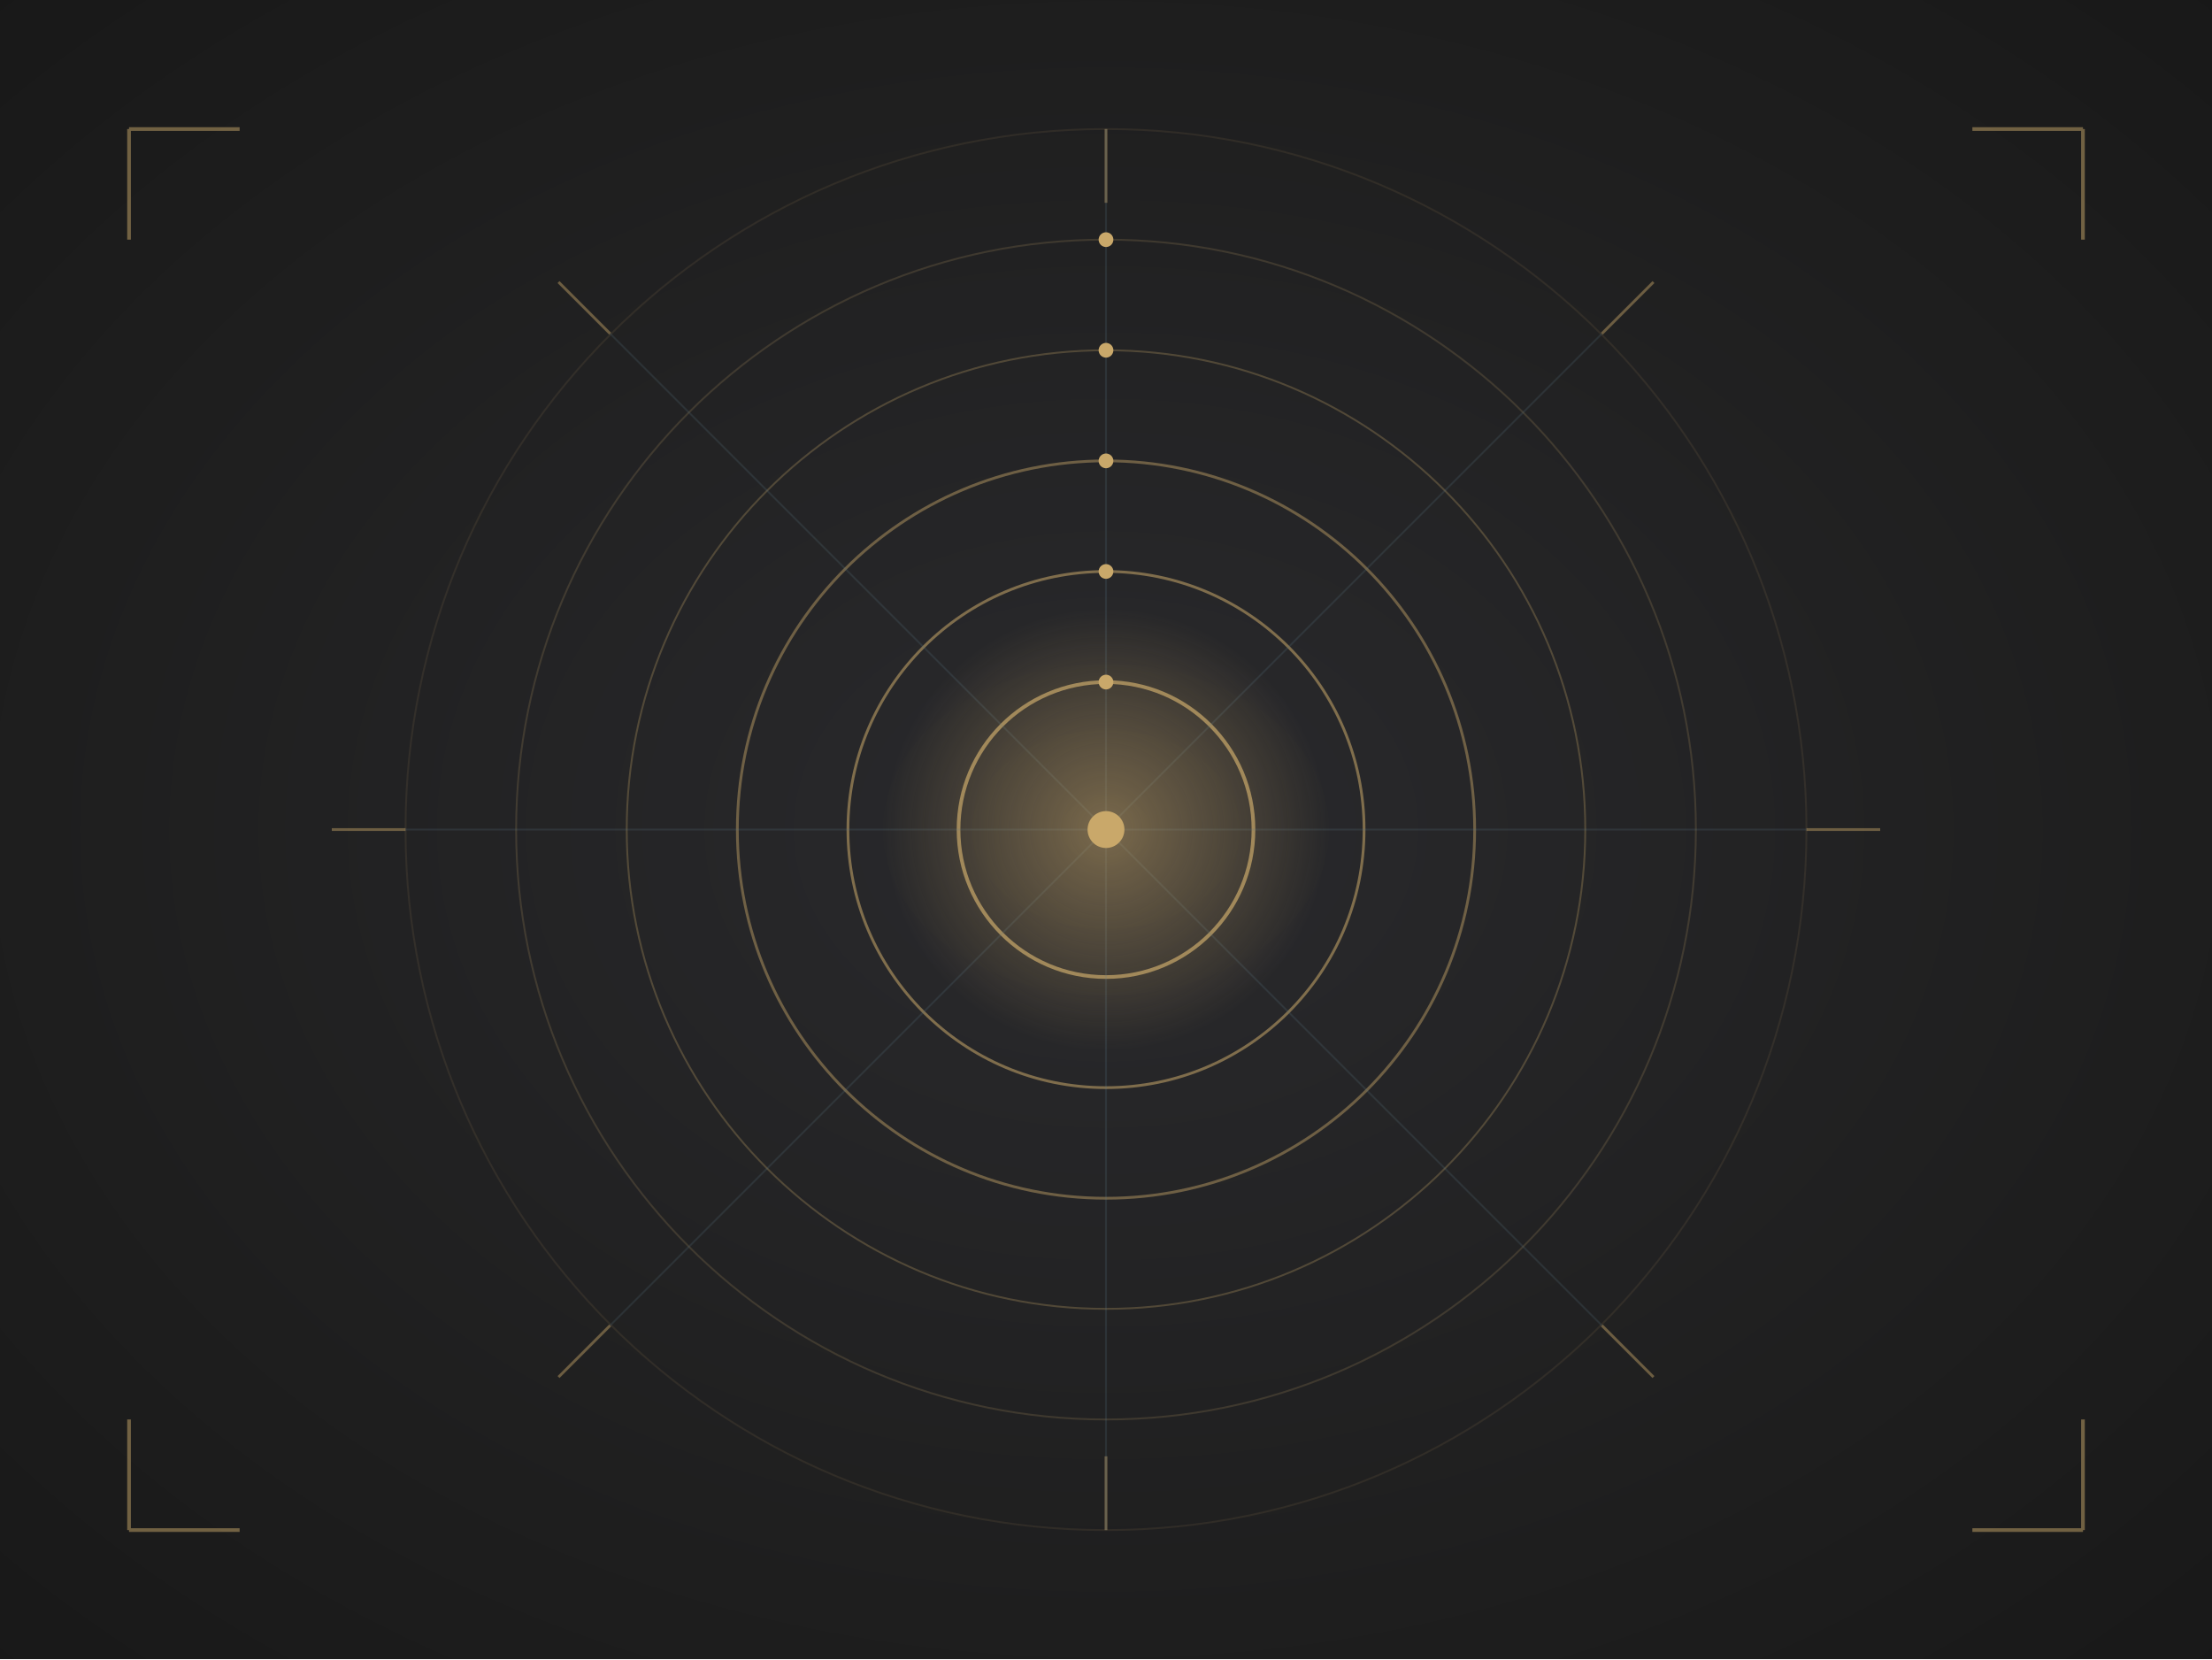
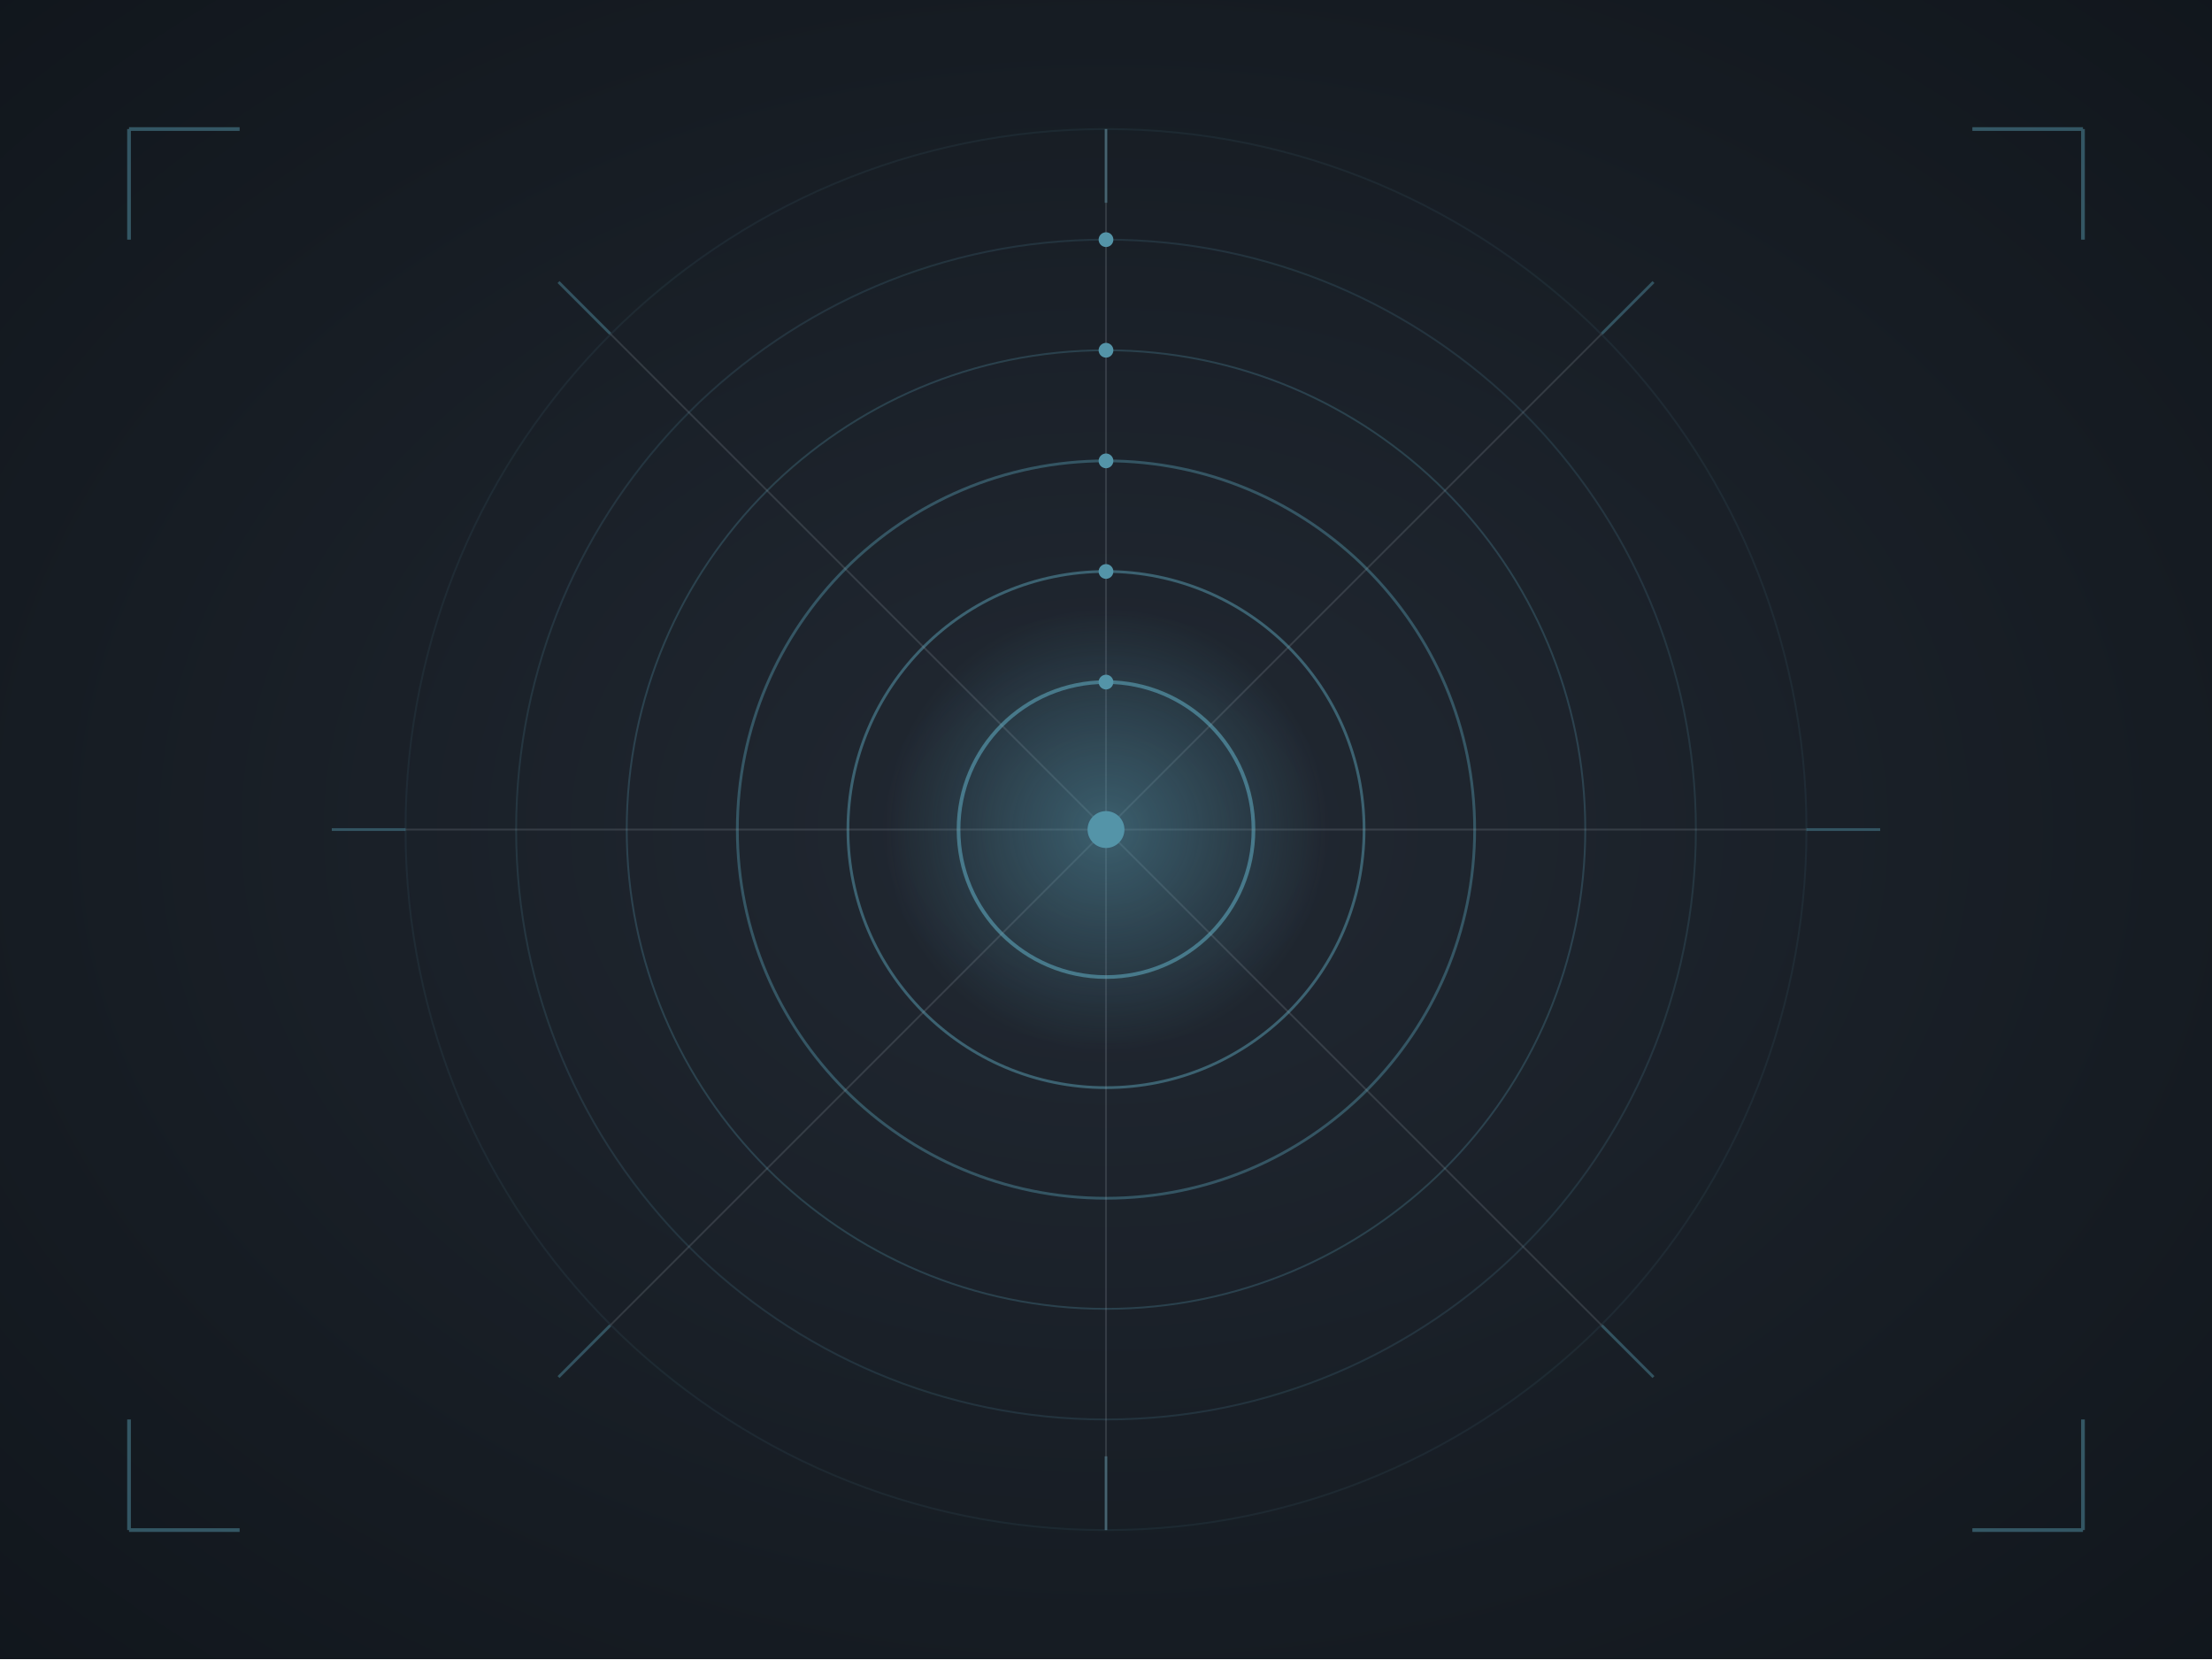
<svg xmlns="http://www.w3.org/2000/svg" viewBox="0 0 1200 900" preserveAspectRatio="xMidYMid slice">
  <defs>
    <radialGradient id="bg5" cx="0.5" cy="0.5" r="0.8">
-       <stop offset="0%" stop-color="#2A2A2D" />
-       <stop offset="60%" stop-color="#1E1E1E" />
-       <stop offset="100%" stop-color="#161616" />
+       <stop offset="0%" stop-color="#222933" />
+       <stop offset="60%" stop-color="#161C23" />
+       <stop offset="100%" stop-color="#0F141A" />
    </radialGradient>
    <radialGradient id="goldGlow" cx="0.5" cy="0.5" r="0.5">
-       <stop offset="0%" stop-color="#C9A86A" stop-opacity="0.5" />
-       <stop offset="100%" stop-color="#C9A86A" stop-opacity="0" />
+       <stop offset="0%" stop-color="#5494A8" stop-opacity="0.5" />
+       <stop offset="100%" stop-color="#5494A8" stop-opacity="0" />
    </radialGradient>
  </defs>
  <rect width="1200" height="900" fill="url(#bg5)" />
-   <g fill="none" stroke="#C9A86A">
+   <g fill="none" stroke="#5494A8">
    <circle cx="600" cy="450" r="380" stroke-opacity="0.10" stroke-width="1" />
    <circle cx="600" cy="450" r="320" stroke-opacity="0.18" stroke-width="1" />
    <circle cx="600" cy="450" r="260" stroke-opacity="0.28" stroke-width="1" />
    <circle cx="600" cy="450" r="200" stroke-opacity="0.45" stroke-width="1.5" />
    <circle cx="600" cy="450" r="140" stroke-opacity="0.55" stroke-width="1.5" />
    <circle cx="600" cy="450" r="80" stroke-opacity="0.7" stroke-width="2" />
  </g>
-   <g stroke="#C9A86A" stroke-opacity="0.45" stroke-width="1.5">
+   <g stroke="#5494A8" stroke-opacity="0.45" stroke-width="1.5">
    <line x1="600" y1="70" x2="600" y2="110" />
    <line x1="600" y1="790" x2="600" y2="830" />
    <line x1="220" y1="450" x2="180" y2="450" />
    <line x1="980" y1="450" x2="1020" y2="450" />
    <line x1="869" y1="181" x2="897" y2="153" />
    <line x1="331" y1="181" x2="303" y2="153" />
    <line x1="869" y1="719" x2="897" y2="747" />
    <line x1="331" y1="719" x2="303" y2="747" />
  </g>
-   <g stroke="#5C7889" stroke-opacity="0.20" stroke-width="1">
+   <g stroke="#9BA6B0" stroke-opacity="0.20" stroke-width="1">
    <line x1="600" y1="450" x2="600" y2="70" />
    <line x1="600" y1="450" x2="980" y2="450" />
    <line x1="600" y1="450" x2="600" y2="830" />
    <line x1="600" y1="450" x2="220" y2="450" />
    <line x1="600" y1="450" x2="869" y2="181" />
    <line x1="600" y1="450" x2="331" y2="181" />
    <line x1="600" y1="450" x2="869" y2="719" />
    <line x1="600" y1="450" x2="331" y2="719" />
  </g>
  <circle cx="600" cy="450" r="120" fill="url(#goldGlow)" />
-   <circle cx="600" cy="450" r="10" fill="#C9A86A" />
-   <g fill="#C9A86A">
+   <circle cx="600" cy="450" r="10" fill="#5494A8" />
+   <g fill="#5494A8">
    <circle cx="600" cy="370" r="4" />
    <circle cx="600" cy="310" r="4" />
    <circle cx="600" cy="250" r="4" />
    <circle cx="600" cy="190" r="4" />
    <circle cx="600" cy="130" r="4" />
  </g>
-   <g fill="none" stroke="#C9A86A" stroke-opacity="0.5" stroke-width="2">
+   <g fill="none" stroke="#5494A8" stroke-opacity="0.5" stroke-width="2">
    <path d="M 70,70 H 130 M 70,70 V 130" />
    <path d="M 1130,70 H 1070 M 1130,70 V 130" />
    <path d="M 70,830 H 130 M 70,830 V 770" />
    <path d="M 1130,830 H 1070 M 1130,830 V 770" />
  </g>
</svg>
